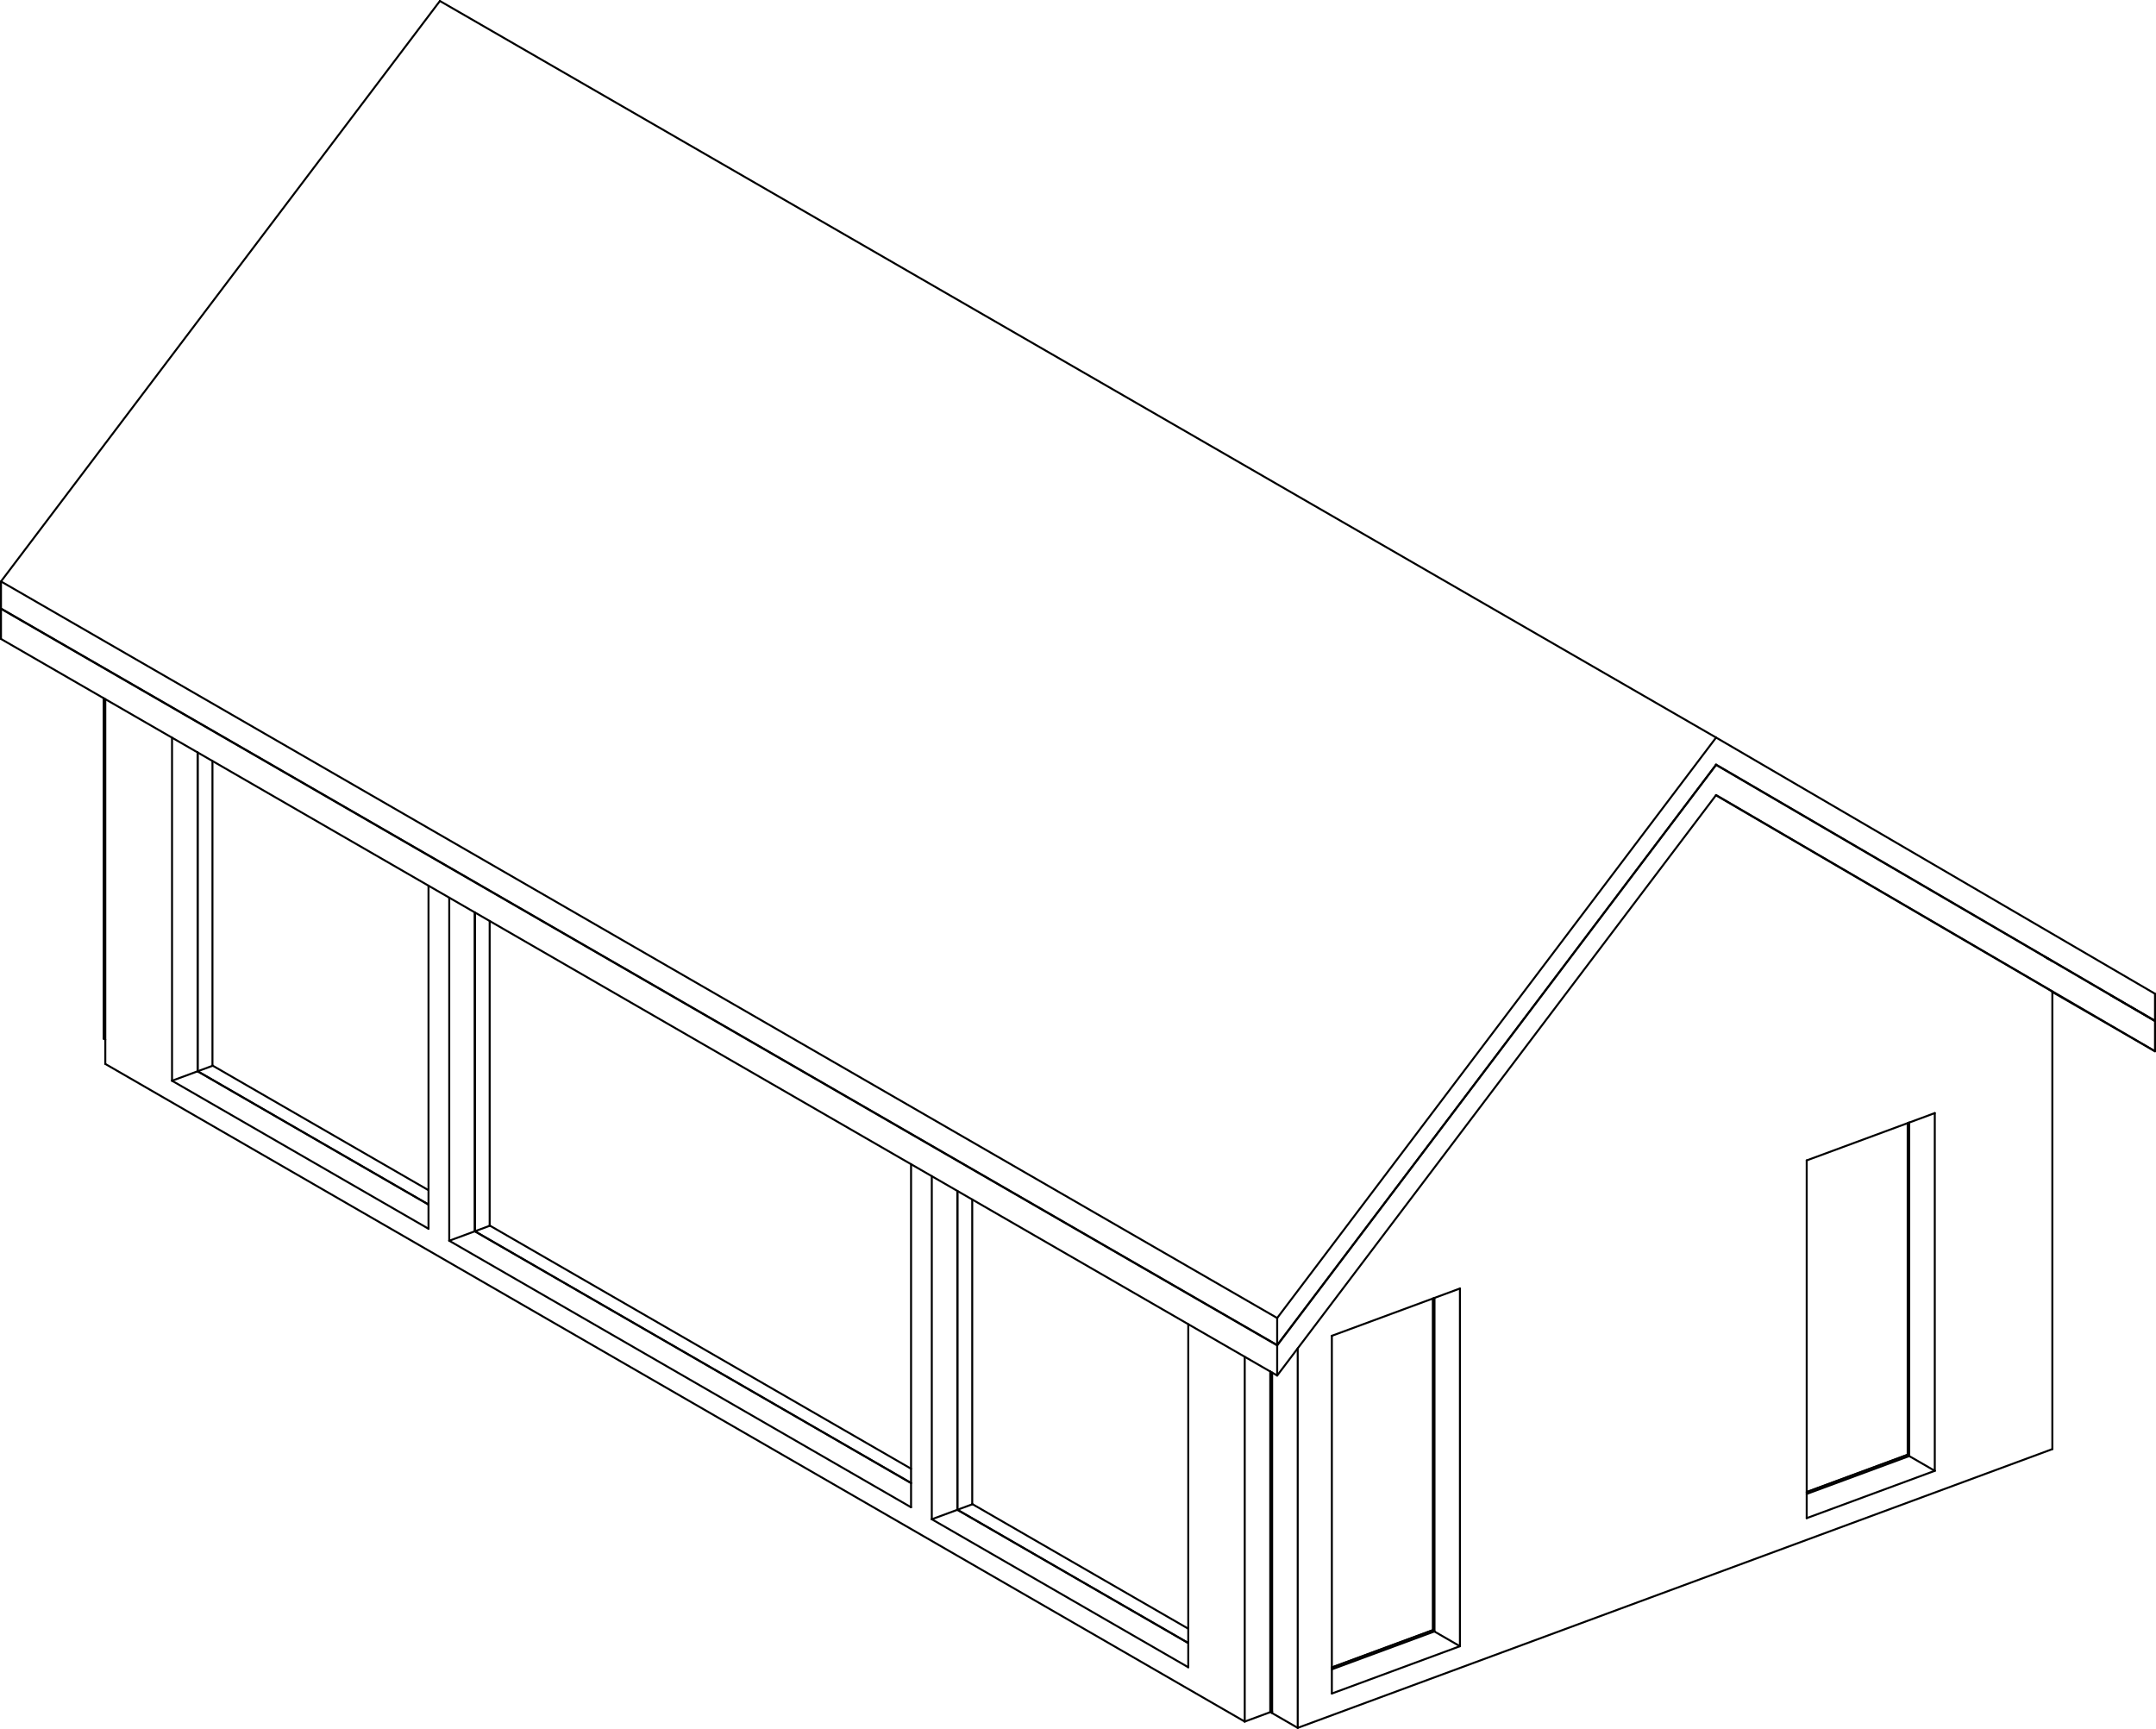
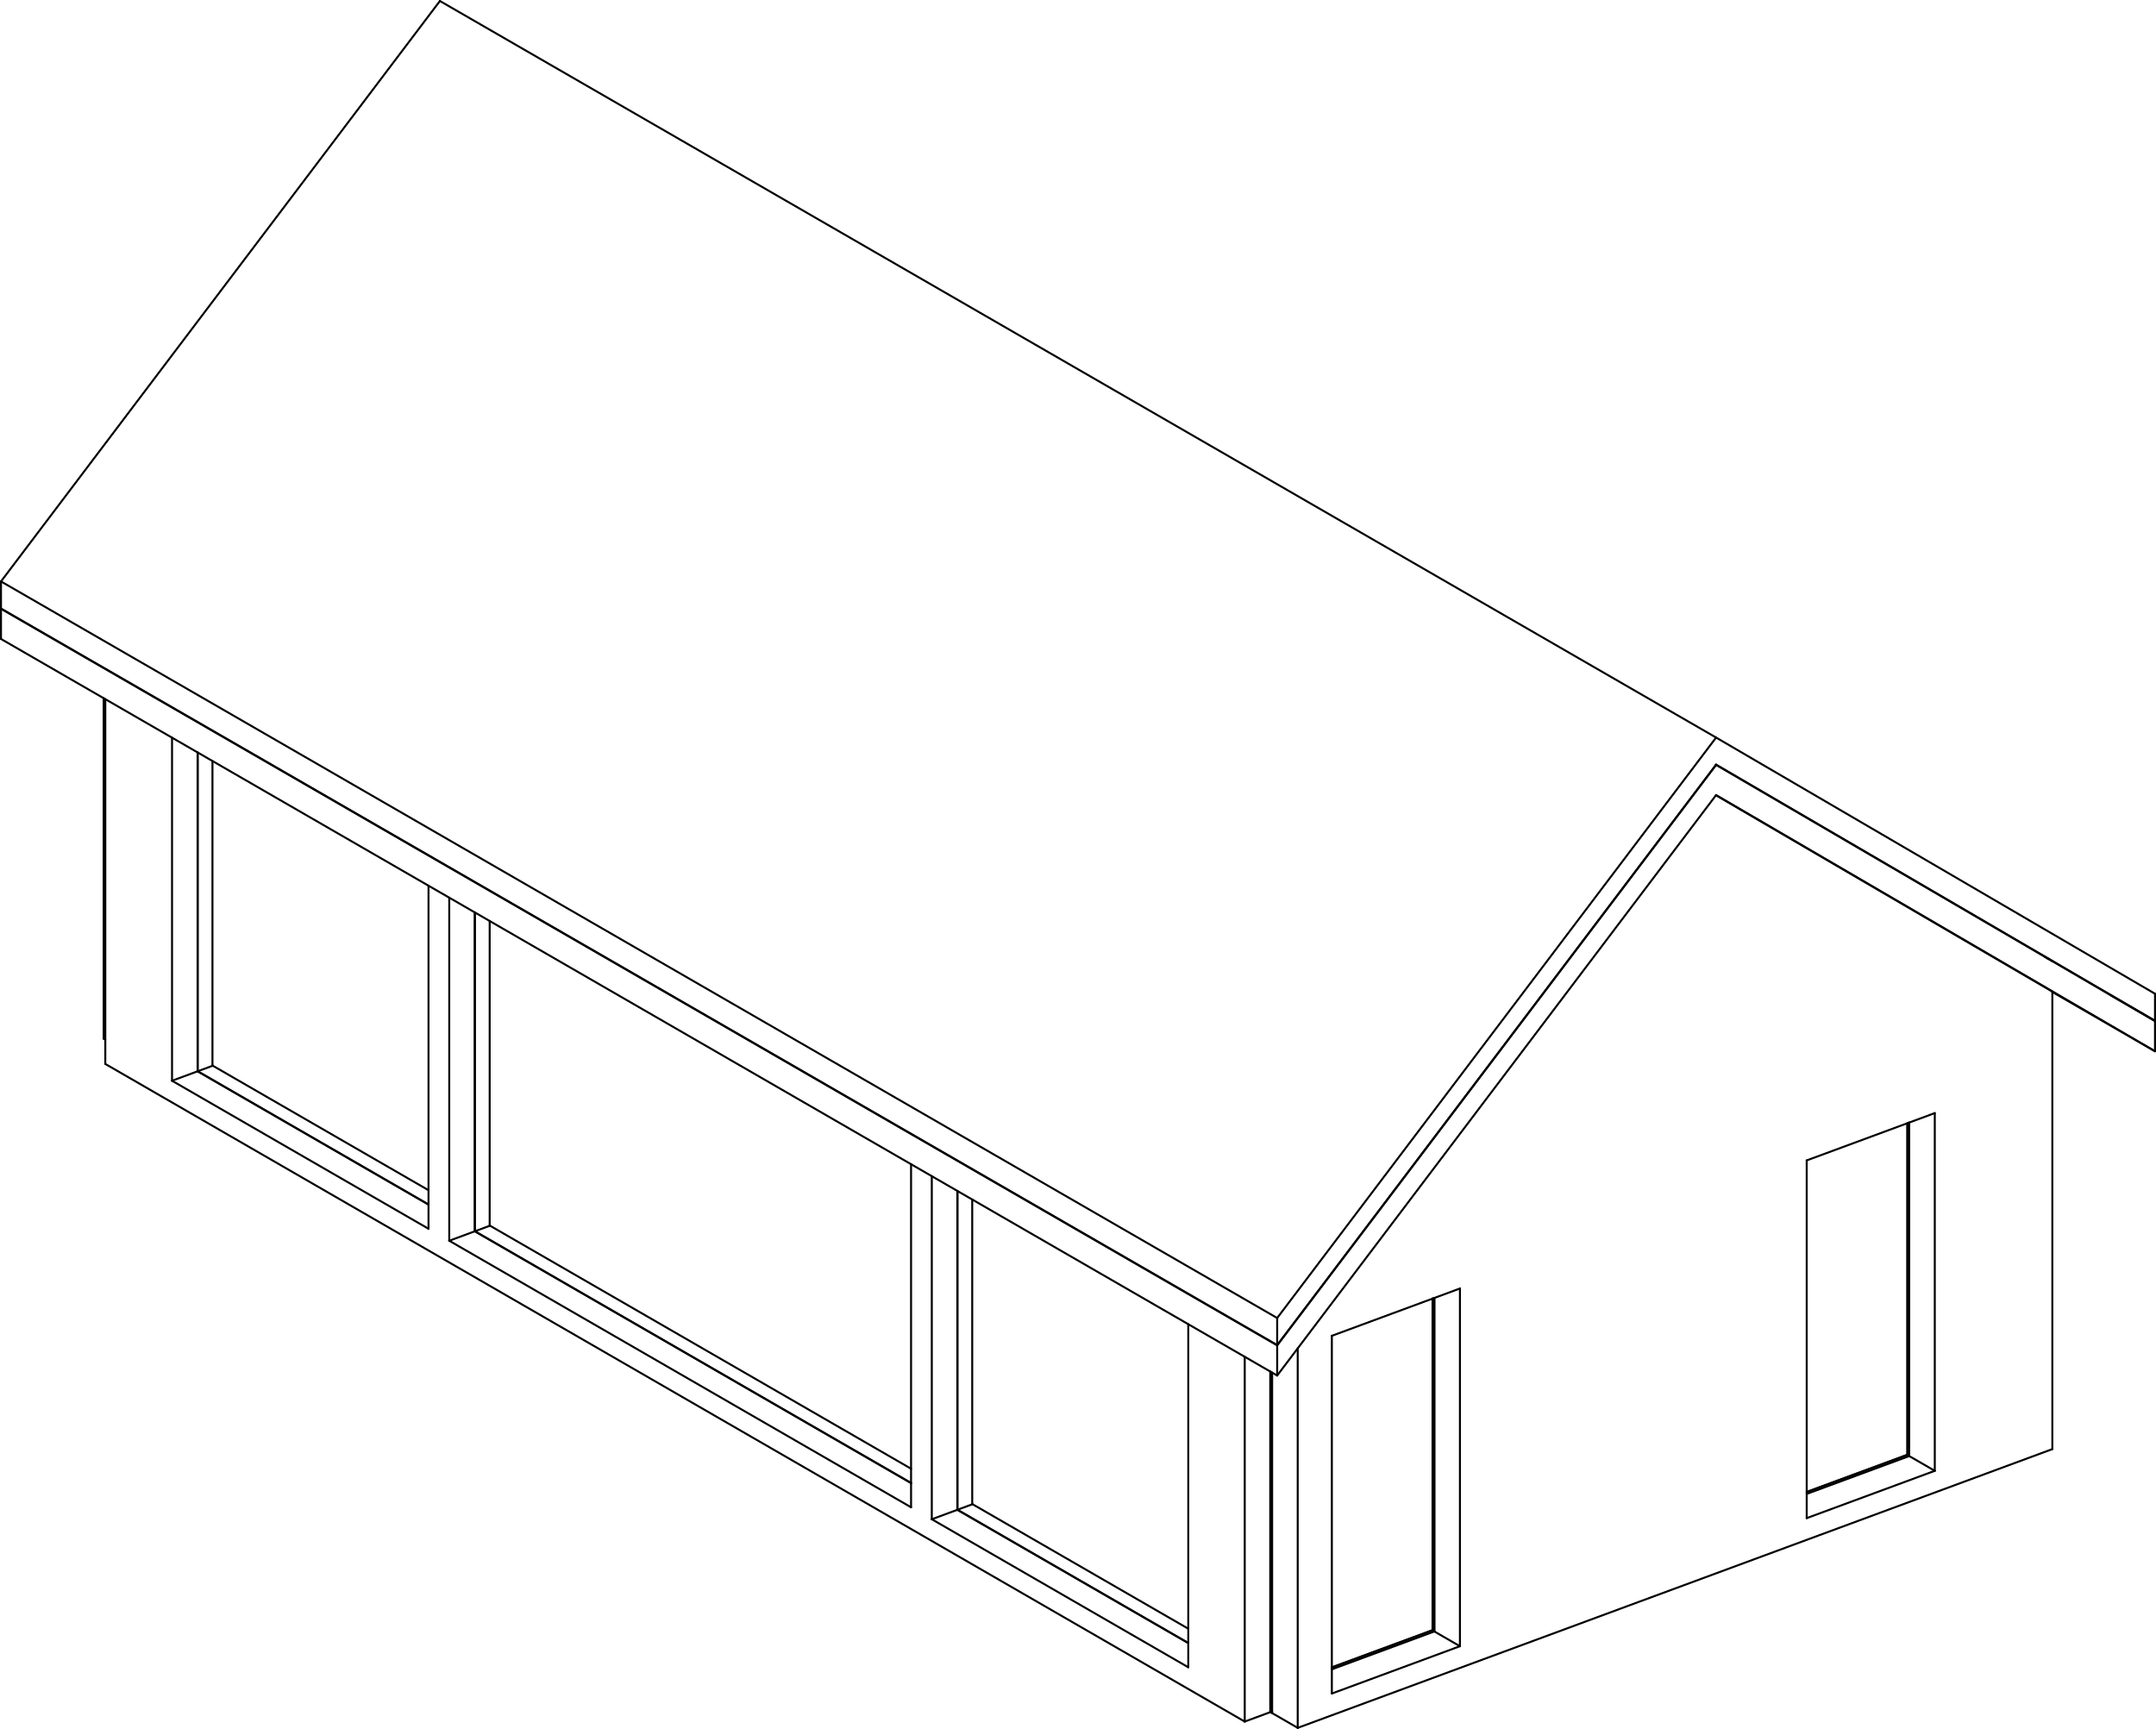
<svg xmlns="http://www.w3.org/2000/svg" width="13118.102mm" height="10519.781mm" viewBox="-6559.051 -4907.972 13118.102 10519.781" version="1.1">
  <g transform="scale(1,-1)" stroke-linecap="round">
    <g fill="none" stroke="rgb(0,0,0)" stroke-width="12.0" id="visible">
      <line x1="1544.559" y1="-5238.732" x2="2158.946" y2="-5011.774" />
      <line x1="4433.773" y1="-4171.44" x2="5048.161" y2="-3944.481" />
      <line x1="1014.505" y1="-5567.588" x2="1014.505" y2="-3347.936" />
      <line x1="1014.505" y1="-5567.588" x2="-5918.361" y2="-1565.963" />
      <line x1="-5918.361" y1="-1565.963" x2="-5918.361" y2="653.689" />
      <line x1="-5512.309" y1="-1668.171" x2="-3951.821" y2="-2568.879" />
      <line x1="-5512.309" y1="-1668.171" x2="-5512.309" y2="419.317" />
      <line x1="-3951.821" y1="-2568.879" x2="-3951.821" y2="-481.391" />
      <line x1="-3825.632" y1="-2641.714" x2="-1015.754" y2="-4263.566" />
      <line x1="-3825.632" y1="-2641.714" x2="-3825.632" y2="-554.227" />
      <line x1="-1015.754" y1="-4263.566" x2="-1015.754" y2="-2176.078" />
      <line x1="-889.566" y1="-4336.401" x2="670.922" y2="-5237.109" />
      <line x1="-889.566" y1="-4336.401" x2="-889.566" y2="-2248.914" />
      <line x1="670.922" y1="-5237.109" x2="670.922" y2="-3149.622" />
      <line x1="1014.505" y1="-5567.588" x2="1169.898" y2="-5510.185" />
      <line x1="1169.898" y1="-5510.185" x2="1169.898" y2="-3437.629" />
      <line x1="-5512.309" y1="-1668.171" x2="-5356.916" y2="-1610.768" />
      <line x1="-5356.916" y1="-1610.768" x2="-3951.821" y2="-2421.784" />
      <line x1="-5356.916" y1="-1610.768" x2="-5356.916" y2="329.625" />
      <line x1="-3825.632" y1="-2641.714" x2="-3670.24" y2="-2584.311" />
      <line x1="-3670.24" y1="-2584.311" x2="-1015.754" y2="-4116.471" />
      <line x1="-3670.24" y1="-2584.311" x2="-3670.24" y2="-643.919" />
      <line x1="-889.566" y1="-4336.401" x2="-734.173" y2="-4278.998" />
      <line x1="-734.173" y1="-4278.998" x2="670.922" y2="-5090.014" />
      <line x1="-734.173" y1="-4278.998" x2="-734.173" y2="-2338.606" />
      <line x1="1170.679" y1="-5509.896" x2="1170.679" y2="-3438.079" />
      <line x1="1170.679" y1="-5509.896" x2="1169.898" y2="-5509.446" />
      <line x1="-5356.135" y1="-1610.479" x2="-3951.821" y2="-2421.044" />
      <line x1="-5356.135" y1="-1610.479" x2="-5356.135" y2="329.174" />
      <line x1="-3669.459" y1="-2584.023" x2="-1015.754" y2="-4115.731" />
      <line x1="-3669.459" y1="-2584.023" x2="-3669.459" y2="-644.37" />
      <line x1="-733.392" y1="-4278.71" x2="670.922" y2="-5089.275" />
      <line x1="-733.392" y1="-4278.71" x2="-733.392" y2="-2339.057" />
      <line x1="1170.679" y1="-5509.896" x2="1181.298" y2="-5505.973" />
      <line x1="-5356.135" y1="-1610.479" x2="-5264.461" y2="-1576.614" />
      <line x1="-3669.459" y1="-2584.023" x2="-3577.785" y2="-2550.158" />
      <line x1="-733.392" y1="-4278.71" x2="-641.718" y2="-4244.845" />
      <line x1="1336.847" y1="-5605.808" x2="1181.298" y2="-5516.026" />
      <line x1="1336.847" y1="-5605.808" x2="5928.356" y2="-3909.679" />
      <line x1="1336.847" y1="-3296.638" x2="1336.847" y2="-5605.808" />
      <line x1="1181.298" y1="-3444.209" x2="1181.298" y2="-5516.026" />
      <line x1="5928.356" y1="-3909.679" x2="5928.356" y2="-1125.802" />
      <line x1="5928.356" y1="-940.674" x2="5928.356" y2="-940.537" />
      <line x1="5901.242" y1="-924.71" x2="5899.644" y2="-923.914" />
      <line x1="2323.866" y1="-5109.034" x2="1544.559" y2="-5396.915" />
      <line x1="2323.866" y1="-5109.034" x2="2323.866" y2="-2932.321" />
      <line x1="1544.559" y1="-5396.915" x2="1544.559" y2="-3220.201" />
      <line x1="2323.866" y1="-2932.321" x2="1544.559" y2="-3220.201" />
      <line x1="5213.08" y1="-4041.742" x2="4433.773" y2="-4329.623" />
      <line x1="5213.08" y1="-4041.742" x2="5213.08" y2="-1865.028" />
      <line x1="5213.08" y1="-1865.028" x2="4433.773" y2="-2152.909" />
      <line x1="4433.773" y1="-4329.623" x2="4433.773" y2="-2152.909" />
      <line x1="2168.317" y1="-5019.252" x2="1544.559" y2="-5249.672" />
      <line x1="2168.317" y1="-5019.252" x2="2168.317" y2="-2989.781" />
      <line x1="5057.531" y1="-3951.96" x2="4433.773" y2="-4182.379" />
      <line x1="5057.531" y1="-3951.96" x2="5057.531" y2="-1922.489" />
      <line x1="2323.866" y1="-5109.034" x2="2168.317" y2="-5019.252" />
      <line x1="5213.08" y1="-4041.742" x2="5057.531" y2="-3951.96" />
      <line x1="-5918.361" y1="-1418.129" x2="-5928.356" y2="-1412.359" />
      <line x1="-5928.356" y1="659.458" x2="-5928.356" y2="-1412.359" />
      <line x1="5056.906" y1="-3950.712" x2="5057.531" y2="-3950.481" />
      <line x1="5056.906" y1="-3950.712" x2="5056.906" y2="-1922.72" />
      <line x1="2167.692" y1="-5018.004" x2="2168.317" y2="-5017.774" />
      <line x1="2167.692" y1="-5018.004" x2="2167.692" y2="-2990.012" />
      <line x1="5048.161" y1="-3945.664" x2="5048.161" y2="-1925.951" />
      <line x1="2158.946" y1="-5012.956" x2="2158.946" y2="-2993.243" />
      <line x1="5048.161" y1="-3945.664" x2="5056.906" y2="-3950.712" />
      <line x1="2158.946" y1="-5012.956" x2="2167.692" y2="-5018.004" />
      <line x1="-643.592" y1="-4243.763" x2="-643.592" y2="-2390.889" />
      <line x1="670.922" y1="-5002.496" x2="-643.592" y2="-4243.763" />
      <line x1="-3579.659" y1="-2549.076" x2="-3579.659" y2="-696.202" />
      <line x1="-1015.754" y1="-4028.953" x2="-3579.659" y2="-2549.076" />
      <line x1="-5266.335" y1="-1575.533" x2="-5266.335" y2="277.342" />
      <line x1="-3951.821" y1="-2334.266" x2="-5266.335" y2="-1575.533" />
      <line x1="1211.908" y1="-3278.386" x2="-6553.051" y2="1203.52" />
      <line x1="1211.908" y1="-3278.386" x2="3882.48" y2="253.599" />
      <line x1="-6553.051" y1="1203.52" x2="-6552.117" y2="1204.755" />
      <line x1="3882.48" y1="253.599" x2="3881.546" y2="254.138" />
      <line x1="1211.908" y1="-3461.877" x2="-6553.051" y2="1020.029" />
      <line x1="1211.908" y1="-3461.877" x2="1211.908" y2="-3278.386" />
      <line x1="-6553.051" y1="1020.029" x2="-6553.051" y2="1203.52" />
      <line x1="3882.48" y1="253.599" x2="6553.051" y2="-1305.338" />
      <line x1="6553.051" y1="-1305.338" x2="6553.051" y2="-1488.829" />
      <line x1="6553.051" y1="-1488.829" x2="3882.48" y2="70.108" />
      <line x1="3882.48" y1="70.108" x2="1211.908" y2="-3461.877" />
      <line x1="6553.051" y1="-1488.829" x2="5928.356" y2="-1128.257" />
      <line x1="3881.621" y1="68.972" x2="5928.356" y2="-1125.802" />
      <line x1="1211.908" y1="-3276.612" x2="-6553.051" y2="1205.294" />
      <line x1="1211.908" y1="-3276.612" x2="3882.48" y2="255.373" />
      <line x1="1211.908" y1="-3111.919" x2="-6553.051" y2="1369.988" />
      <line x1="1211.908" y1="-3111.919" x2="1211.908" y2="-3276.612" />
      <line x1="-6553.051" y1="1369.988" x2="-6553.051" y2="1205.294" />
      <line x1="3882.48" y1="255.373" x2="6553.051" y2="-1303.564" />
      <line x1="6553.051" y1="-1303.564" x2="6553.051" y2="-1138.87" />
      <line x1="6553.051" y1="-1138.87" x2="3882.48" y2="420.066" />
      <line x1="3882.48" y1="420.066" x2="1211.908" y2="-3111.919" />
      <line x1="-3882.48" y1="4901.972" x2="-6553.051" y2="1369.988" />
      <line x1="6553.051" y1="-1303.564" x2="6282.212" y2="-1147.237" />
      <line x1="5928.356" y1="-940.537" x2="5901.242" y2="-924.71" />
      <line x1="5901.242" y1="-924.71" x2="5880.282" y2="-912.611" />
      <line x1="3882.48" y1="420.066" x2="-3882.48" y2="4901.972" />
-       <line x1="1544.559" y1="-5237.845" x2="2158.946" y2="-5010.887" />
-       <line x1="4433.773" y1="-4170.553" x2="5048.161" y2="-3943.594" />
+       <line x1="2157.697" y1="-5011.348" x2="2158.478" y2="-5011.06" />
+       <line x1="2157.697" y1="-5011.348" x2="2157.072" y2="-5010.988" />
+       <line x1="2157.072" y1="-5010.988" x2="1544.559" y2="-5237.254" />
+       <line x1="2157.072" y1="-5010.988" x2="2157.072" y2="-2993.935" />
+       <line x1="2158.478" y1="-2993.416" x2="2158.478" y2="-5011.06" />
+       <line x1="2157.697" y1="-2993.704" x2="2157.697" y2="-5011.348" />
+       <line x1="5046.911" y1="-3944.056" x2="5048.161" y2="-3943.594" />
+       <line x1="5046.911" y1="-1926.412" x2="5046.911" y2="-3944.056" />
+       <line x1="5046.287" y1="-3943.695" x2="5046.287" y2="-1926.643" />
+       <line x1="5046.911" y1="-3944.056" x2="5046.287" y2="-3943.695" />
+       <line x1="5046.287" y1="-3943.695" x2="4433.773" y2="-4169.961" />
+       <line x1="2158.946" y1="-5010.591" x2="2158.478" y2="-5010.321" />
    </g>
  </g>
</svg>
